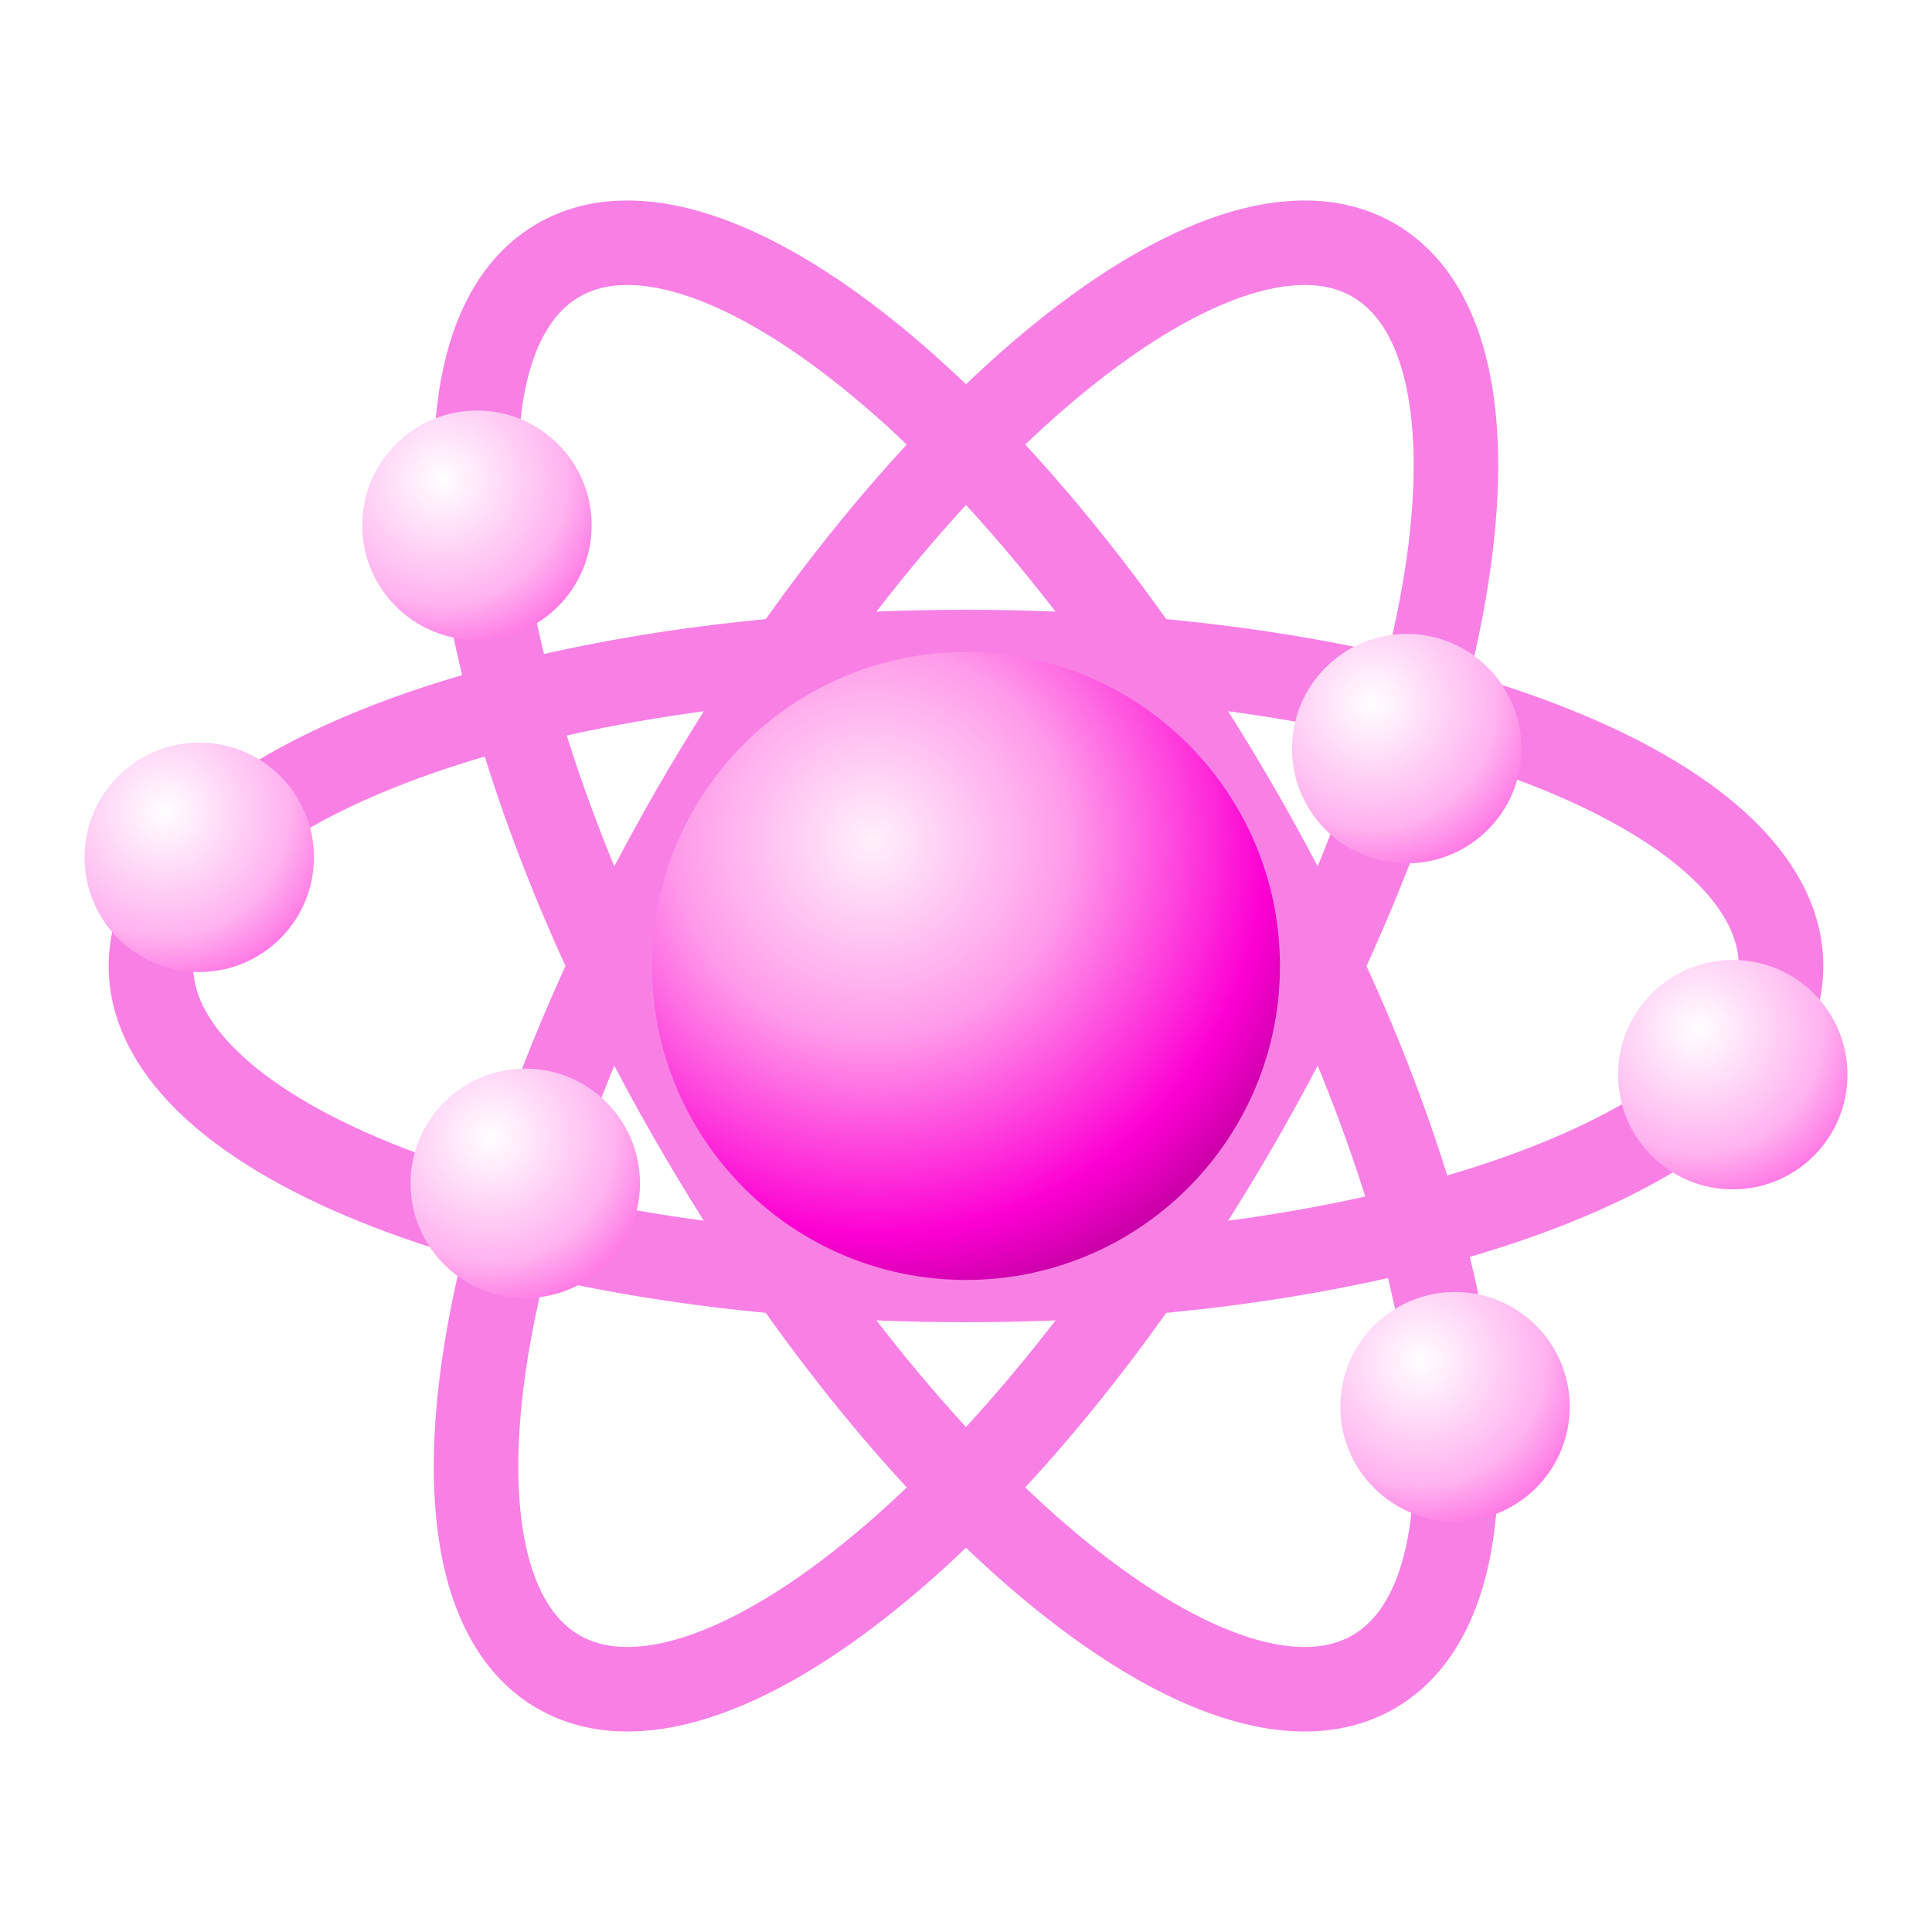
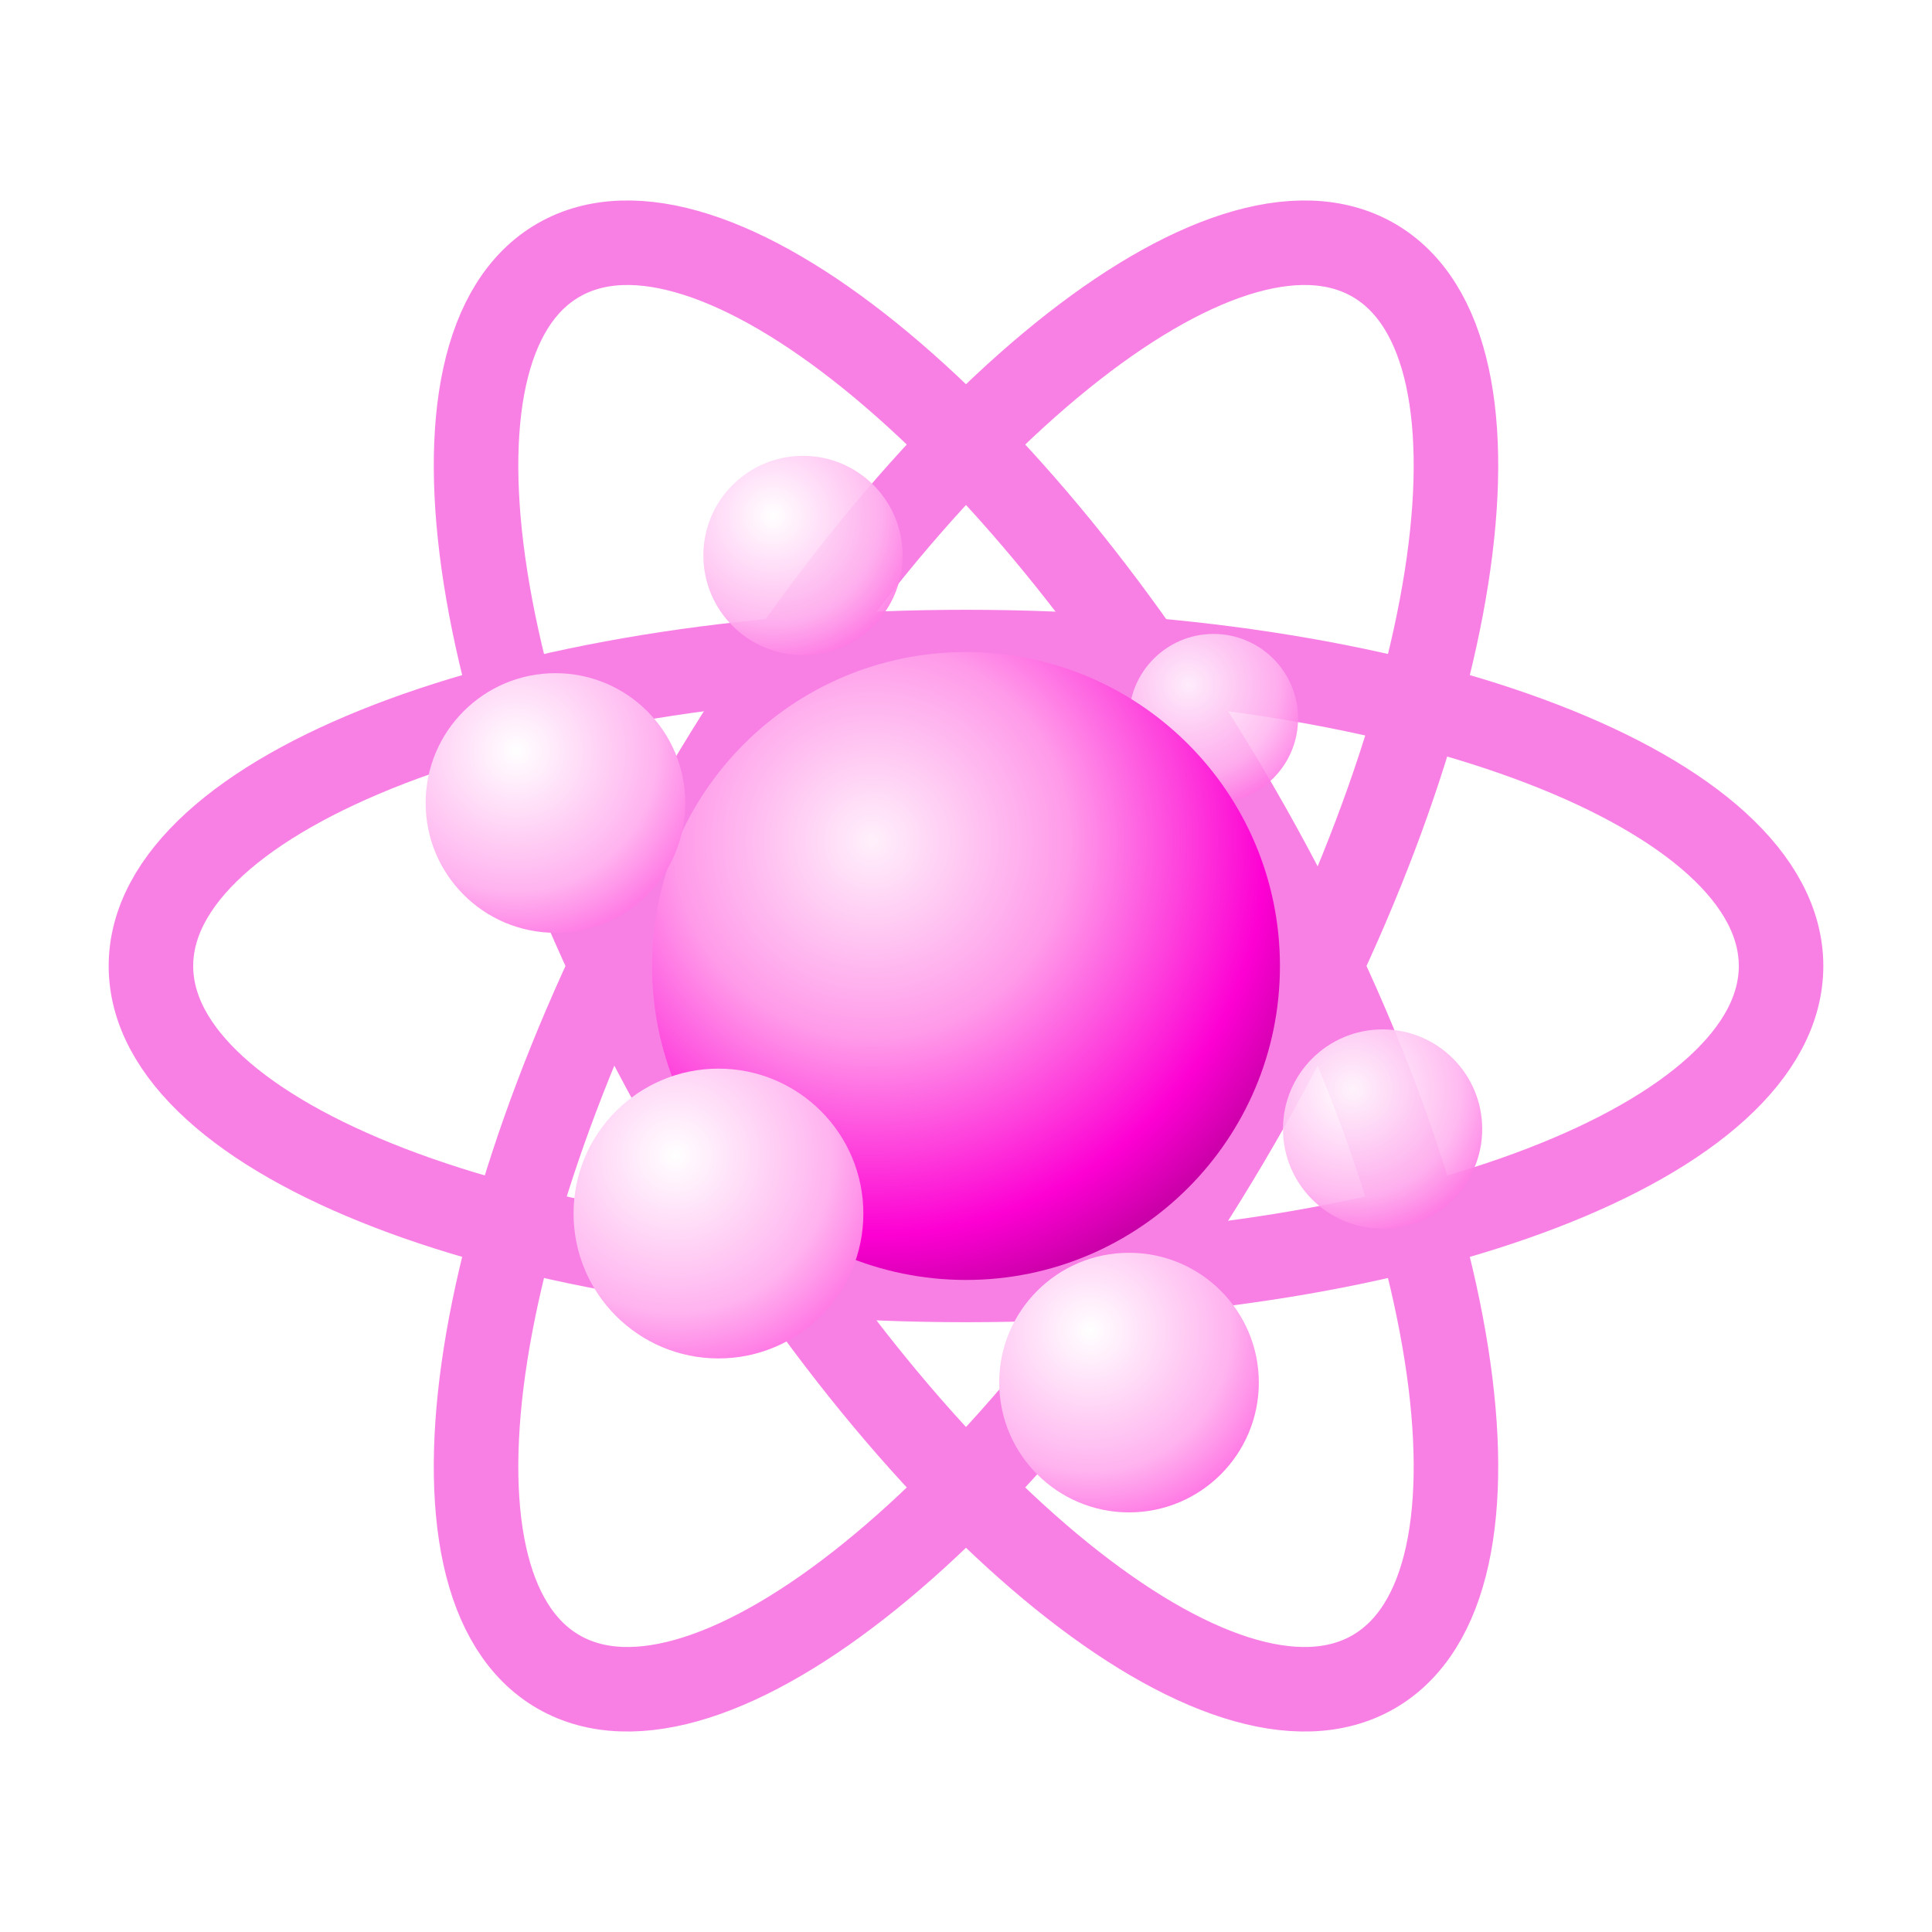
<svg xmlns="http://www.w3.org/2000/svg" viewBox="0 0 32 32">
  <defs>
    <radialGradient id="n" cx="0.35" cy="0.3" r="0.9">
      <stop offset="0" stop-color="#fff0fb" />
      <stop offset="0.35" stop-color="#ff9ae9" />
      <stop offset="0.7" stop-color="#fd00d3" />
      <stop offset="1" stop-color="#86006f" />
    </radialGradient>
    <radialGradient id="e" cx="0.35" cy="0.3" r="0.9">
      <stop offset="0" stop-color="#ffffff" />
      <stop offset="0.6" stop-color="#ffb3ef" />
      <stop offset="1" stop-color="#ff4fdd" />
    </radialGradient>
  </defs>
  <g fill="none" stroke="#f76ae0" stroke-width="1.4" opacity="0.85">
    <ellipse cx="16" cy="16" rx="13.5" ry="5.2" />
    <ellipse cx="16" cy="16" rx="13.5" ry="5.2" transform="rotate(60 16 16)" />
    <ellipse cx="16" cy="16" rx="13.5" ry="5.2" transform="rotate(120 16 16)" />
  </g>
+   <circle cx="20.1" cy="11.9" r="1.4" fill="url(#e)" opacity="0.85" />
+   <circle cx="13.3" cy="9.2" r="1.65" fill="url(#e)" opacity="0.9" />
+   <circle cx="22.9" cy="18.7" r="1.65" fill="url(#e)" opacity="0.9" />
  <circle cx="16" cy="16" r="5.2" fill="url(#n)" />
-   <circle cx="3.3" cy="14.2" r="1.9" fill="url(#e)" />
-   <circle cx="28.7" cy="17.8" r="1.9" fill="url(#e)" />
-   <circle cx="24.1" cy="23.3" r="1.9" fill="url(#e)" />
-   <circle cx="7.9" cy="8.7" r="1.9" fill="url(#e)" />
-   <circle cx="8.7" cy="19.6" r="1.9" fill="url(#e)" />
-   <circle cx="23.3" cy="12.4" r="1.9" fill="url(#e)" />
+   <circle cx="18.7" cy="22.9" r="2.15" fill="url(#e)" />
+   <circle cx="9.2" cy="13.3" r="2.15" fill="url(#e)" />
+   <circle cx="11.9" cy="20.1" r="2.4" fill="url(#e)" />
</svg>
